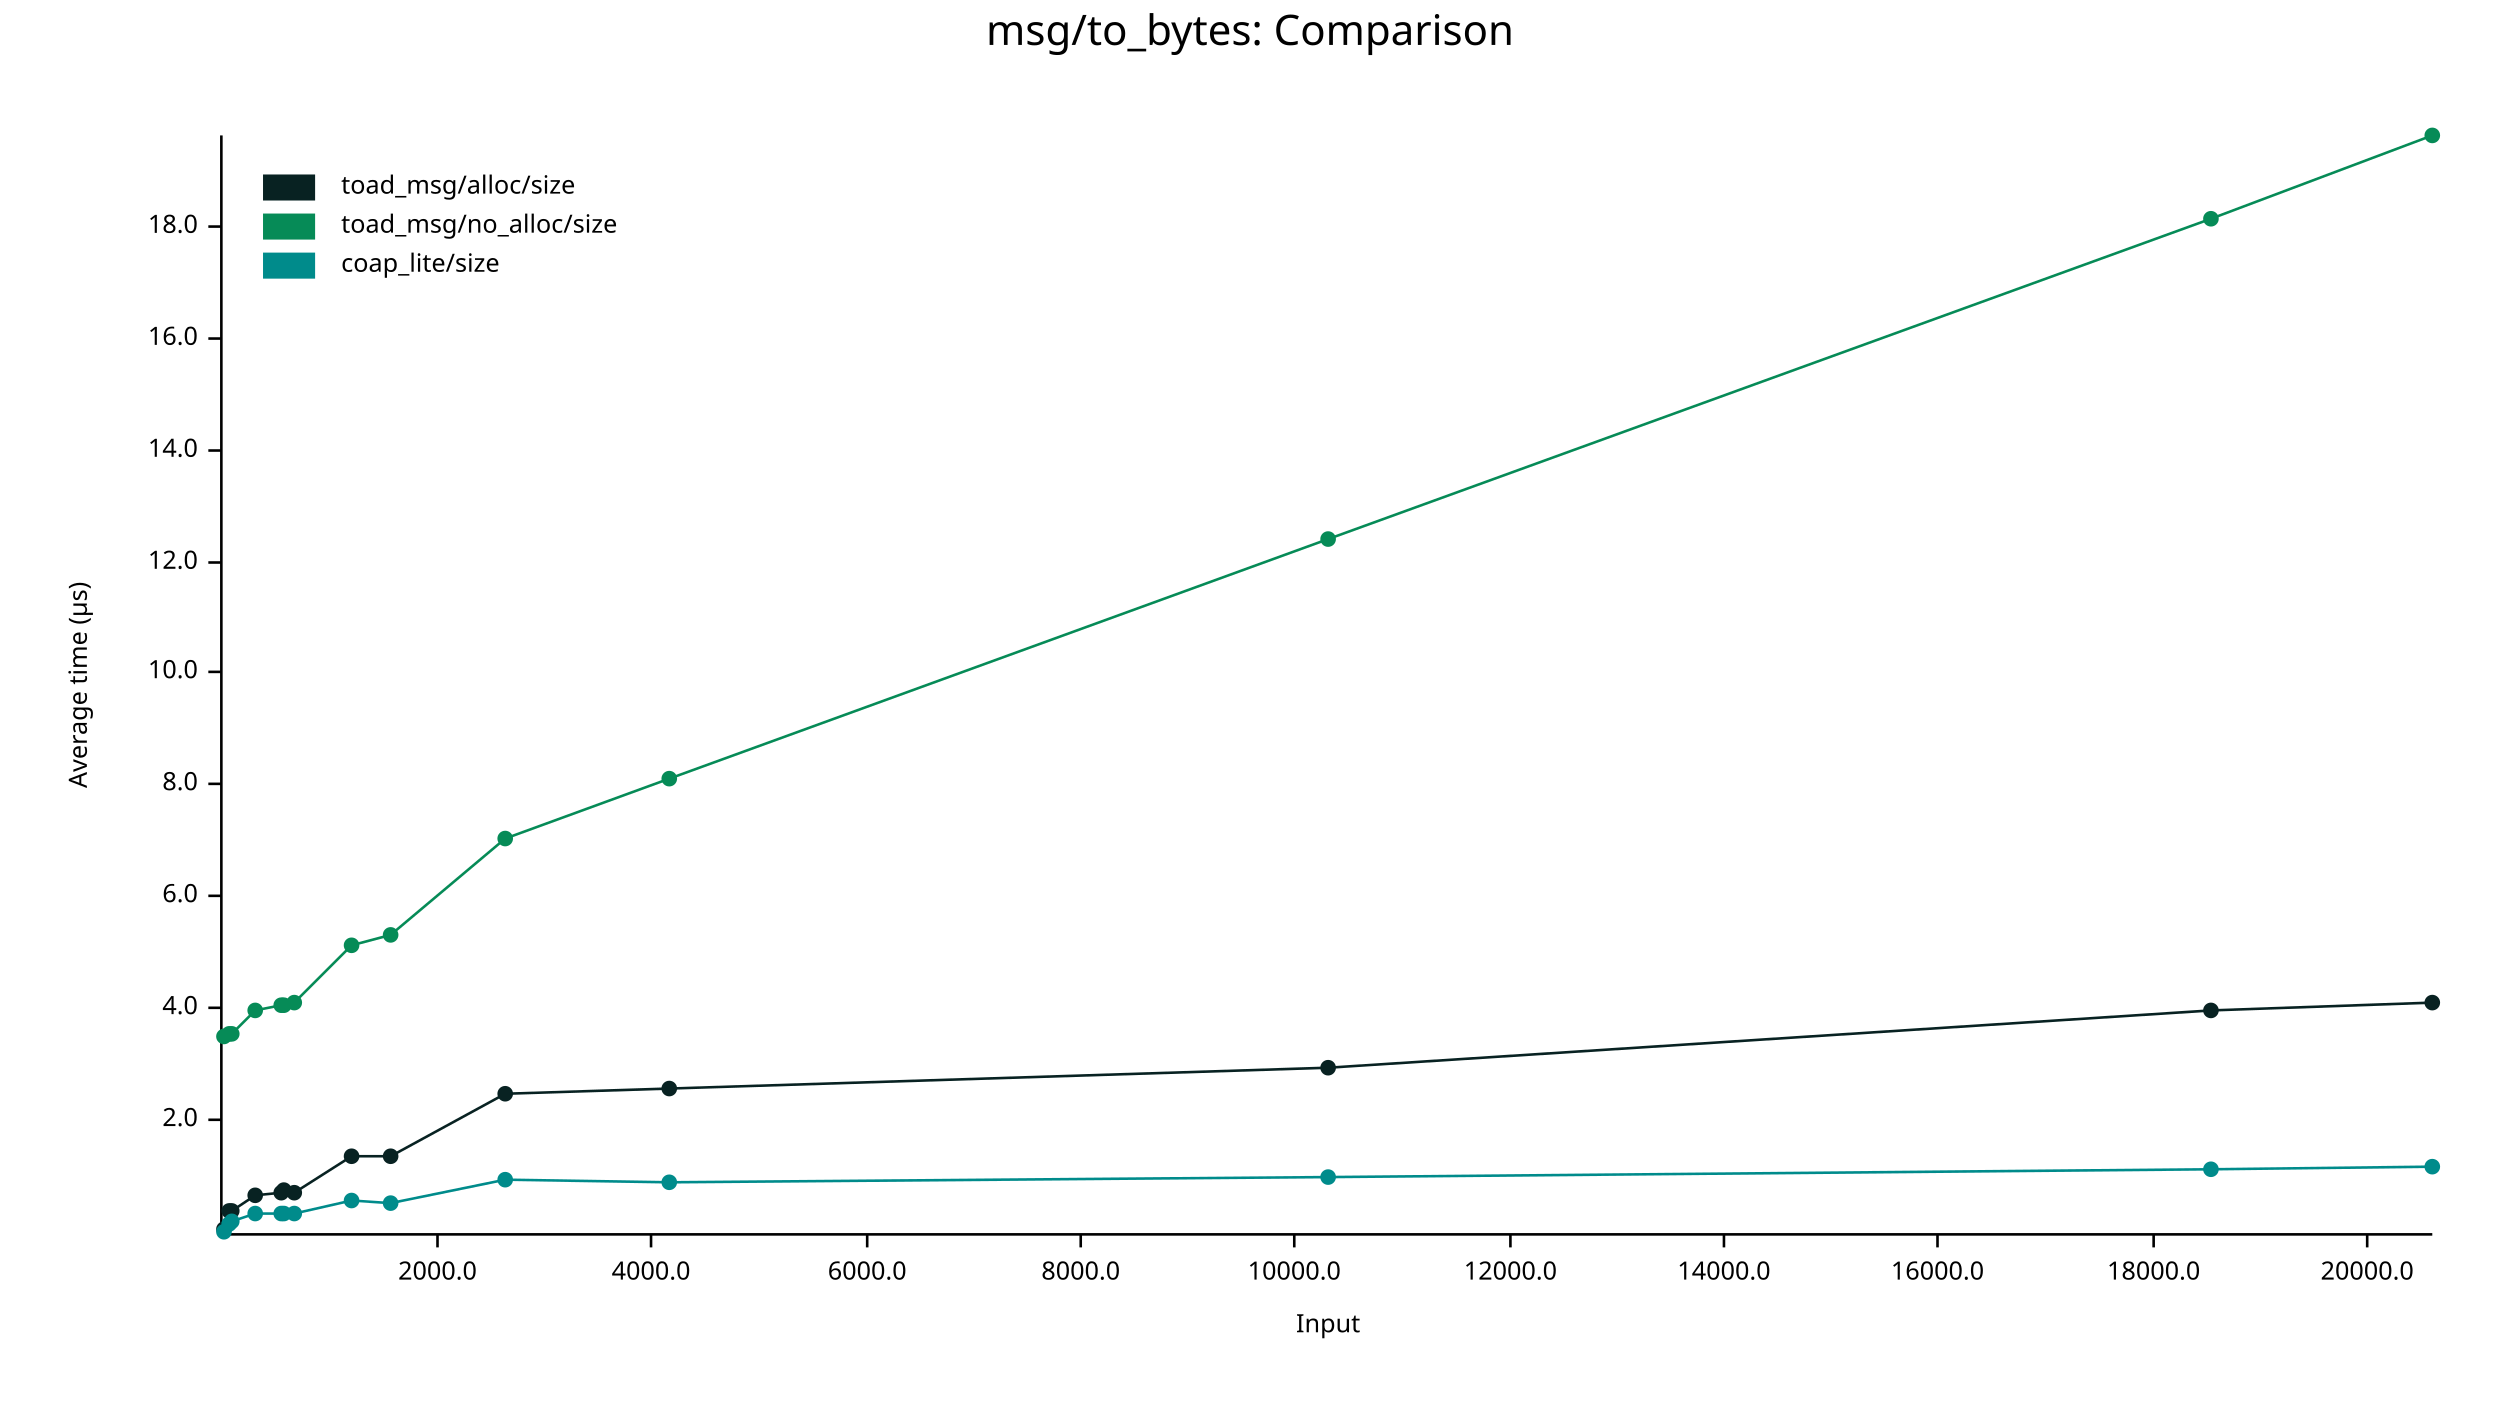
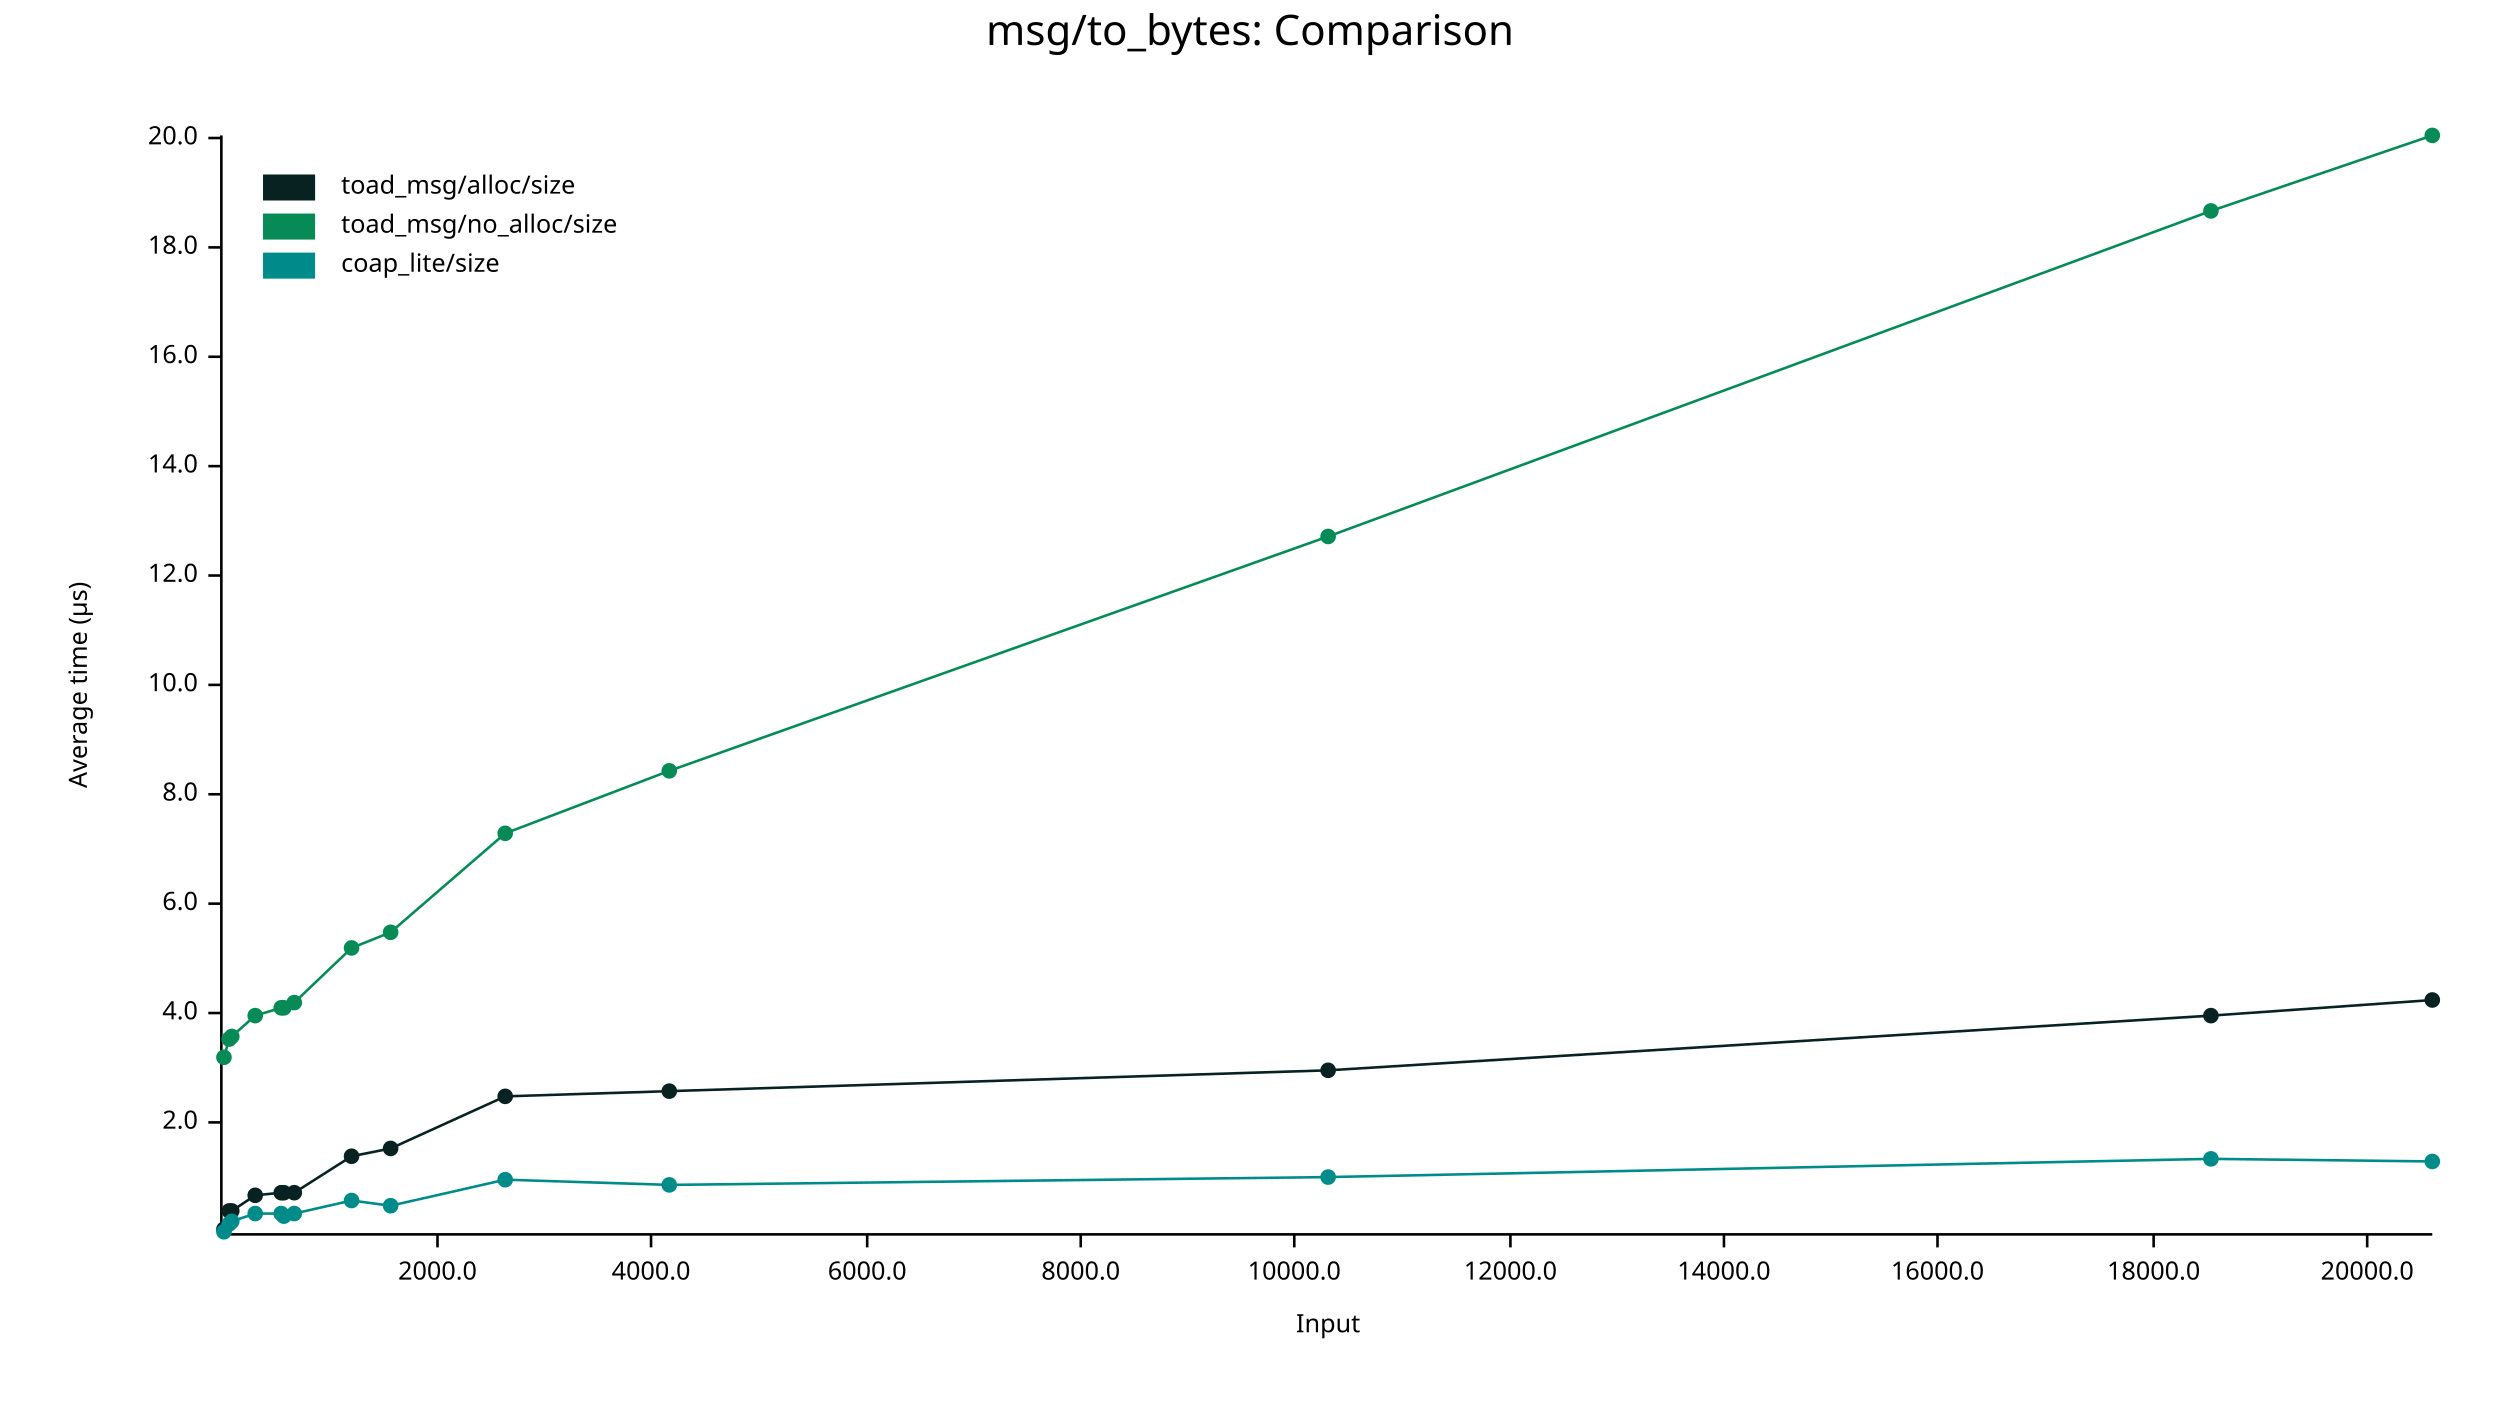
<svg xmlns="http://www.w3.org/2000/svg" width="960" height="540" viewBox="0 0 960 540">
  <text x="480" y="5" dy="0.76em" text-anchor="middle" font-family="sans-serif" font-size="16.129" opacity="1" fill="#000000">
msg/to_bytes: Comparison
</text>
  <text x="26" y="263" dy="0.76em" text-anchor="middle" font-family="sans-serif" font-size="9.677" opacity="1" fill="#000000" transform="rotate(270, 26, 263)">
Average time (µs)
</text>
  <text x="510" y="514" dy="-0.5ex" text-anchor="middle" font-family="sans-serif" font-size="9.677" opacity="1" fill="#000000">
Input
</text>
  <polyline fill="none" opacity="1" stroke="#000000" stroke-width="1" points="85,52 85,474 " />
-   <text x="76" y="430" dy="0.5ex" text-anchor="end" font-family="sans-serif" font-size="9.677" opacity="1" fill="#000000">
+   <text x="76" y="431" dy="0.5ex" text-anchor="end" font-family="sans-serif" font-size="9.677" opacity="1" fill="#000000">
2.0
</text>
-   <polyline fill="none" opacity="1" stroke="#000000" stroke-width="1" points="80,430 85,430 " />
-   <text x="76" y="387" dy="0.5ex" text-anchor="end" font-family="sans-serif" font-size="9.677" opacity="1" fill="#000000">
+   <polyline fill="none" opacity="1" stroke="#000000" stroke-width="1" points="80,431 85,431 " />
+   <text x="76" y="389" dy="0.5ex" text-anchor="end" font-family="sans-serif" font-size="9.677" opacity="1" fill="#000000">
4.0
</text>
-   <polyline fill="none" opacity="1" stroke="#000000" stroke-width="1" points="80,387 85,387 " />
-   <text x="76" y="344" dy="0.5ex" text-anchor="end" font-family="sans-serif" font-size="9.677" opacity="1" fill="#000000">
+   <polyline fill="none" opacity="1" stroke="#000000" stroke-width="1" points="80,389 85,389 " />
+   <text x="76" y="347" dy="0.5ex" text-anchor="end" font-family="sans-serif" font-size="9.677" opacity="1" fill="#000000">
6.0
</text>
-   <polyline fill="none" opacity="1" stroke="#000000" stroke-width="1" points="80,344 85,344 " />
-   <text x="76" y="301" dy="0.5ex" text-anchor="end" font-family="sans-serif" font-size="9.677" opacity="1" fill="#000000">
+   <polyline fill="none" opacity="1" stroke="#000000" stroke-width="1" points="80,347 85,347 " />
+   <text x="76" y="305" dy="0.5ex" text-anchor="end" font-family="sans-serif" font-size="9.677" opacity="1" fill="#000000">
8.0
</text>
-   <polyline fill="none" opacity="1" stroke="#000000" stroke-width="1" points="80,301 85,301 " />
-   <text x="76" y="258" dy="0.5ex" text-anchor="end" font-family="sans-serif" font-size="9.677" opacity="1" fill="#000000">
+   <polyline fill="none" opacity="1" stroke="#000000" stroke-width="1" points="80,305 85,305 " />
+   <text x="76" y="263" dy="0.5ex" text-anchor="end" font-family="sans-serif" font-size="9.677" opacity="1" fill="#000000">
10.0
</text>
-   <polyline fill="none" opacity="1" stroke="#000000" stroke-width="1" points="80,258 85,258 " />
-   <text x="76" y="216" dy="0.5ex" text-anchor="end" font-family="sans-serif" font-size="9.677" opacity="1" fill="#000000">
+   <polyline fill="none" opacity="1" stroke="#000000" stroke-width="1" points="80,263 85,263 " />
+   <text x="76" y="221" dy="0.5ex" text-anchor="end" font-family="sans-serif" font-size="9.677" opacity="1" fill="#000000">
12.0
</text>
-   <polyline fill="none" opacity="1" stroke="#000000" stroke-width="1" points="80,216 85,216 " />
-   <text x="76" y="173" dy="0.5ex" text-anchor="end" font-family="sans-serif" font-size="9.677" opacity="1" fill="#000000">
+   <polyline fill="none" opacity="1" stroke="#000000" stroke-width="1" points="80,221 85,221 " />
+   <text x="76" y="179" dy="0.5ex" text-anchor="end" font-family="sans-serif" font-size="9.677" opacity="1" fill="#000000">
14.0
</text>
-   <polyline fill="none" opacity="1" stroke="#000000" stroke-width="1" points="80,173 85,173 " />
-   <text x="76" y="130" dy="0.5ex" text-anchor="end" font-family="sans-serif" font-size="9.677" opacity="1" fill="#000000">
+   <polyline fill="none" opacity="1" stroke="#000000" stroke-width="1" points="80,179 85,179 " />
+   <text x="76" y="137" dy="0.5ex" text-anchor="end" font-family="sans-serif" font-size="9.677" opacity="1" fill="#000000">
16.0
</text>
-   <polyline fill="none" opacity="1" stroke="#000000" stroke-width="1" points="80,130 85,130 " />
-   <text x="76" y="87" dy="0.5ex" text-anchor="end" font-family="sans-serif" font-size="9.677" opacity="1" fill="#000000">
+   <polyline fill="none" opacity="1" stroke="#000000" stroke-width="1" points="80,137 85,137 " />
+   <text x="76" y="95" dy="0.5ex" text-anchor="end" font-family="sans-serif" font-size="9.677" opacity="1" fill="#000000">
18.0
</text>
-   <polyline fill="none" opacity="1" stroke="#000000" stroke-width="1" points="80,87 85,87 " />
+   <polyline fill="none" opacity="1" stroke="#000000" stroke-width="1" points="80,95 85,95 " />
+   <text x="76" y="53" dy="0.5ex" text-anchor="end" font-family="sans-serif" font-size="9.677" opacity="1" fill="#000000">
+ 20.0
+ </text>
+   <polyline fill="none" opacity="1" stroke="#000000" stroke-width="1" points="80,53 85,53 " />
  <polyline fill="none" opacity="1" stroke="#000000" stroke-width="1" points="86,474 934,474 " />
  <text x="168" y="484" dy="0.76em" text-anchor="middle" font-family="sans-serif" font-size="9.677" opacity="1" fill="#000000">
2000.0
</text>
  <polyline fill="none" opacity="1" stroke="#000000" stroke-width="1" points="168,474 168,479 " />
  <text x="250" y="484" dy="0.76em" text-anchor="middle" font-family="sans-serif" font-size="9.677" opacity="1" fill="#000000">
4000.0
</text>
  <polyline fill="none" opacity="1" stroke="#000000" stroke-width="1" points="250,474 250,479 " />
  <text x="333" y="484" dy="0.76em" text-anchor="middle" font-family="sans-serif" font-size="9.677" opacity="1" fill="#000000">
6000.0
</text>
  <polyline fill="none" opacity="1" stroke="#000000" stroke-width="1" points="333,474 333,479 " />
  <text x="415" y="484" dy="0.76em" text-anchor="middle" font-family="sans-serif" font-size="9.677" opacity="1" fill="#000000">
8000.0
</text>
  <polyline fill="none" opacity="1" stroke="#000000" stroke-width="1" points="415,474 415,479 " />
  <text x="497" y="484" dy="0.76em" text-anchor="middle" font-family="sans-serif" font-size="9.677" opacity="1" fill="#000000">
10000.0
</text>
  <polyline fill="none" opacity="1" stroke="#000000" stroke-width="1" points="497,474 497,479 " />
  <text x="580" y="484" dy="0.76em" text-anchor="middle" font-family="sans-serif" font-size="9.677" opacity="1" fill="#000000">
12000.0
</text>
  <polyline fill="none" opacity="1" stroke="#000000" stroke-width="1" points="580,474 580,479 " />
  <text x="662" y="484" dy="0.76em" text-anchor="middle" font-family="sans-serif" font-size="9.677" opacity="1" fill="#000000">
14000.0
</text>
  <polyline fill="none" opacity="1" stroke="#000000" stroke-width="1" points="662,474 662,479 " />
  <text x="744" y="484" dy="0.76em" text-anchor="middle" font-family="sans-serif" font-size="9.677" opacity="1" fill="#000000">
16000.0
</text>
  <polyline fill="none" opacity="1" stroke="#000000" stroke-width="1" points="744,474 744,479 " />
  <text x="827" y="484" dy="0.76em" text-anchor="middle" font-family="sans-serif" font-size="9.677" opacity="1" fill="#000000">
18000.0
</text>
  <polyline fill="none" opacity="1" stroke="#000000" stroke-width="1" points="827,474 827,479 " />
  <text x="909" y="484" dy="0.76em" text-anchor="middle" font-family="sans-serif" font-size="9.677" opacity="1" fill="#000000">
20000.0
</text>
  <polyline fill="none" opacity="1" stroke="#000000" stroke-width="1" points="909,474 909,479 " />
  <circle cx="86" cy="472" r="3" opacity="1" fill="#082222" stroke="none" stroke-width="1" />
  <circle cx="88" cy="465" r="3" opacity="1" fill="#082222" stroke="none" stroke-width="1" />
  <circle cx="89" cy="465" r="3" opacity="1" fill="#082222" stroke="none" stroke-width="1" />
  <circle cx="98" cy="459" r="3" opacity="1" fill="#082222" stroke="none" stroke-width="1" />
  <circle cx="108" cy="458" r="3" opacity="1" fill="#082222" stroke="none" stroke-width="1" />
-   <circle cx="109" cy="457" r="3" opacity="1" fill="#082222" stroke="none" stroke-width="1" />
+   <circle cx="109" cy="458" r="3" opacity="1" fill="#082222" stroke="none" stroke-width="1" />
  <circle cx="113" cy="458" r="3" opacity="1" fill="#082222" stroke="none" stroke-width="1" />
  <circle cx="135" cy="444" r="3" opacity="1" fill="#082222" stroke="none" stroke-width="1" />
-   <circle cx="150" cy="444" r="3" opacity="1" fill="#082222" stroke="none" stroke-width="1" />
-   <circle cx="194" cy="420" r="3" opacity="1" fill="#082222" stroke="none" stroke-width="1" />
-   <circle cx="257" cy="418" r="3" opacity="1" fill="#082222" stroke="none" stroke-width="1" />
-   <circle cx="510" cy="410" r="3" opacity="1" fill="#082222" stroke="none" stroke-width="1" />
-   <circle cx="849" cy="388" r="3" opacity="1" fill="#082222" stroke="none" stroke-width="1" />
-   <circle cx="934" cy="385" r="3" opacity="1" fill="#082222" stroke="none" stroke-width="1" />
-   <polyline fill="none" opacity="1" stroke="#082222" stroke-width="1" points="86,472 88,465 89,465 98,459 108,458 109,457 113,458 135,444 150,444 194,420 257,418 510,410 849,388 934,385 " />
-   <circle cx="86" cy="398" r="3" opacity="1" fill="#068B57" stroke="none" stroke-width="1" />
-   <circle cx="88" cy="397" r="3" opacity="1" fill="#068B57" stroke="none" stroke-width="1" />
-   <circle cx="89" cy="397" r="3" opacity="1" fill="#068B57" stroke="none" stroke-width="1" />
-   <circle cx="98" cy="388" r="3" opacity="1" fill="#068B57" stroke="none" stroke-width="1" />
-   <circle cx="108" cy="386" r="3" opacity="1" fill="#068B57" stroke="none" stroke-width="1" />
-   <circle cx="109" cy="386" r="3" opacity="1" fill="#068B57" stroke="none" stroke-width="1" />
+   <circle cx="150" cy="441" r="3" opacity="1" fill="#082222" stroke="none" stroke-width="1" />
+   <circle cx="194" cy="421" r="3" opacity="1" fill="#082222" stroke="none" stroke-width="1" />
+   <circle cx="257" cy="419" r="3" opacity="1" fill="#082222" stroke="none" stroke-width="1" />
+   <circle cx="510" cy="411" r="3" opacity="1" fill="#082222" stroke="none" stroke-width="1" />
+   <circle cx="849" cy="390" r="3" opacity="1" fill="#082222" stroke="none" stroke-width="1" />
+   <circle cx="934" cy="384" r="3" opacity="1" fill="#082222" stroke="none" stroke-width="1" />
+   <polyline fill="none" opacity="1" stroke="#082222" stroke-width="1" points="86,472 88,465 89,465 98,459 108,458 109,458 113,458 135,444 150,441 194,421 257,419 510,411 849,390 934,384 " />
+   <circle cx="86" cy="406" r="3" opacity="1" fill="#068B57" stroke="none" stroke-width="1" />
+   <circle cx="88" cy="399" r="3" opacity="1" fill="#068B57" stroke="none" stroke-width="1" />
+   <circle cx="89" cy="398" r="3" opacity="1" fill="#068B57" stroke="none" stroke-width="1" />
+   <circle cx="98" cy="390" r="3" opacity="1" fill="#068B57" stroke="none" stroke-width="1" />
+   <circle cx="108" cy="387" r="3" opacity="1" fill="#068B57" stroke="none" stroke-width="1" />
+   <circle cx="109" cy="387" r="3" opacity="1" fill="#068B57" stroke="none" stroke-width="1" />
  <circle cx="113" cy="385" r="3" opacity="1" fill="#068B57" stroke="none" stroke-width="1" />
-   <circle cx="135" cy="363" r="3" opacity="1" fill="#068B57" stroke="none" stroke-width="1" />
-   <circle cx="150" cy="359" r="3" opacity="1" fill="#068B57" stroke="none" stroke-width="1" />
-   <circle cx="194" cy="322" r="3" opacity="1" fill="#068B57" stroke="none" stroke-width="1" />
-   <circle cx="257" cy="299" r="3" opacity="1" fill="#068B57" stroke="none" stroke-width="1" />
-   <circle cx="510" cy="207" r="3" opacity="1" fill="#068B57" stroke="none" stroke-width="1" />
-   <circle cx="849" cy="84" r="3" opacity="1" fill="#068B57" stroke="none" stroke-width="1" />
+   <circle cx="135" cy="364" r="3" opacity="1" fill="#068B57" stroke="none" stroke-width="1" />
+   <circle cx="150" cy="358" r="3" opacity="1" fill="#068B57" stroke="none" stroke-width="1" />
+   <circle cx="194" cy="320" r="3" opacity="1" fill="#068B57" stroke="none" stroke-width="1" />
+   <circle cx="257" cy="296" r="3" opacity="1" fill="#068B57" stroke="none" stroke-width="1" />
+   <circle cx="510" cy="206" r="3" opacity="1" fill="#068B57" stroke="none" stroke-width="1" />
+   <circle cx="849" cy="81" r="3" opacity="1" fill="#068B57" stroke="none" stroke-width="1" />
  <circle cx="934" cy="52" r="3" opacity="1" fill="#068B57" stroke="none" stroke-width="1" />
-   <polyline fill="none" opacity="1" stroke="#068B57" stroke-width="1" points="86,398 88,397 89,397 98,388 108,386 109,386 113,385 135,363 150,359 194,322 257,299 510,207 849,84 934,52 " />
+   <polyline fill="none" opacity="1" stroke="#068B57" stroke-width="1" points="86,406 88,399 89,398 98,390 108,387 109,387 113,385 135,364 150,358 194,320 257,296 510,206 849,81 934,52 " />
  <circle cx="86" cy="473" r="3" opacity="1" fill="#008B8B" stroke="none" stroke-width="1" />
  <circle cx="88" cy="470" r="3" opacity="1" fill="#008B8B" stroke="none" stroke-width="1" />
  <circle cx="89" cy="469" r="3" opacity="1" fill="#008B8B" stroke="none" stroke-width="1" />
  <circle cx="98" cy="466" r="3" opacity="1" fill="#008B8B" stroke="none" stroke-width="1" />
  <circle cx="108" cy="466" r="3" opacity="1" fill="#008B8B" stroke="none" stroke-width="1" />
-   <circle cx="109" cy="466" r="3" opacity="1" fill="#008B8B" stroke="none" stroke-width="1" />
+   <circle cx="109" cy="467" r="3" opacity="1" fill="#008B8B" stroke="none" stroke-width="1" />
  <circle cx="113" cy="466" r="3" opacity="1" fill="#008B8B" stroke="none" stroke-width="1" />
  <circle cx="135" cy="461" r="3" opacity="1" fill="#008B8B" stroke="none" stroke-width="1" />
-   <circle cx="150" cy="462" r="3" opacity="1" fill="#008B8B" stroke="none" stroke-width="1" />
+   <circle cx="150" cy="463" r="3" opacity="1" fill="#008B8B" stroke="none" stroke-width="1" />
  <circle cx="194" cy="453" r="3" opacity="1" fill="#008B8B" stroke="none" stroke-width="1" />
-   <circle cx="257" cy="454" r="3" opacity="1" fill="#008B8B" stroke="none" stroke-width="1" />
+   <circle cx="257" cy="455" r="3" opacity="1" fill="#008B8B" stroke="none" stroke-width="1" />
  <circle cx="510" cy="452" r="3" opacity="1" fill="#008B8B" stroke="none" stroke-width="1" />
-   <circle cx="849" cy="449" r="3" opacity="1" fill="#008B8B" stroke="none" stroke-width="1" />
-   <circle cx="934" cy="448" r="3" opacity="1" fill="#008B8B" stroke="none" stroke-width="1" />
-   <polyline fill="none" opacity="1" stroke="#008B8B" stroke-width="1" points="86,473 88,470 89,469 98,466 108,466 109,466 113,466 135,461 150,462 194,453 257,454 510,452 849,449 934,448 " />
+   <circle cx="849" cy="445" r="3" opacity="1" fill="#008B8B" stroke="none" stroke-width="1" />
+   <circle cx="934" cy="446" r="3" opacity="1" fill="#008B8B" stroke="none" stroke-width="1" />
+   <polyline fill="none" opacity="1" stroke="#008B8B" stroke-width="1" points="86,473 88,470 89,469 98,466 108,466 109,467 113,466 135,461 150,463 194,453 257,455 510,452 849,445 934,446 " />
  <text x="131" y="67" dy="0.76em" text-anchor="start" font-family="sans-serif" font-size="9.677" opacity="1" fill="#000000">
toad_msg/alloc/size
</text>
  <text x="131" y="82" dy="0.76em" text-anchor="start" font-family="sans-serif" font-size="9.677" opacity="1" fill="#000000">
toad_msg/no_alloc/size
</text>
  <text x="131" y="97" dy="0.76em" text-anchor="start" font-family="sans-serif" font-size="9.677" opacity="1" fill="#000000">
coap_lite/size
</text>
  <rect x="101" y="67" width="20" height="10" opacity="1" fill="#082222" stroke="none" />
  <rect x="101" y="82" width="20" height="10" opacity="1" fill="#068B57" stroke="none" />
  <rect x="101" y="97" width="20" height="10" opacity="1" fill="#008B8B" stroke="none" />
</svg>
